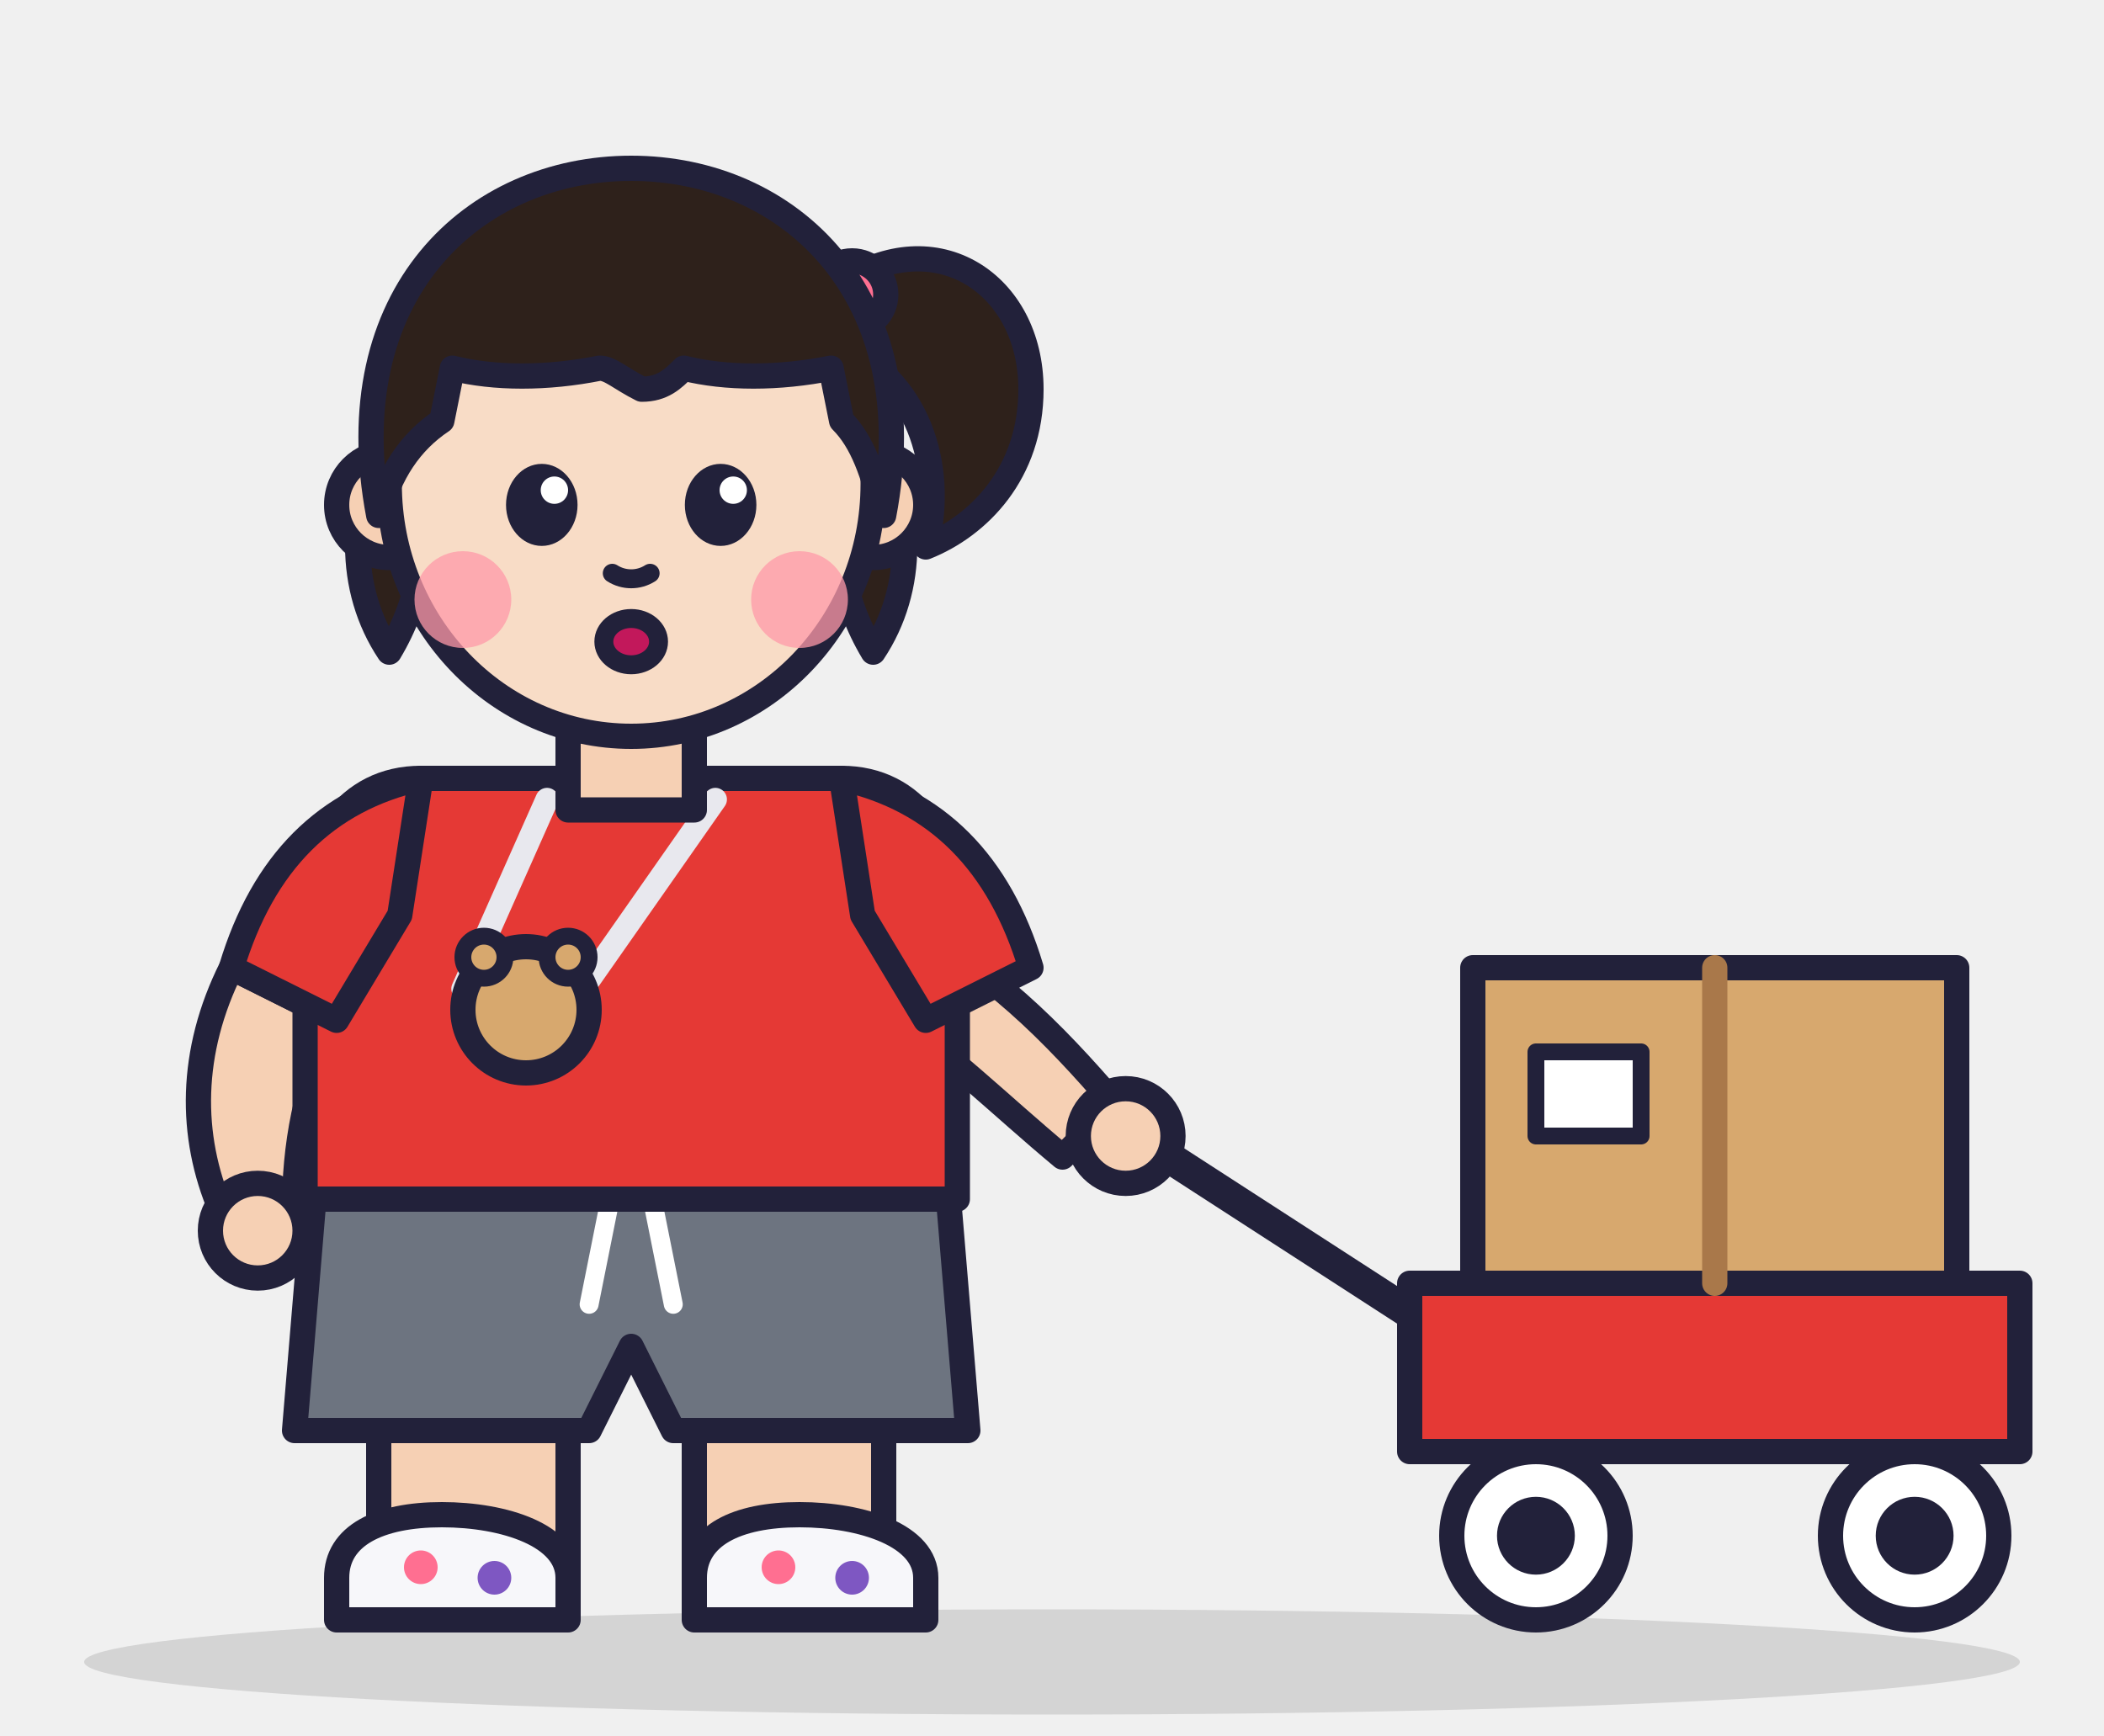
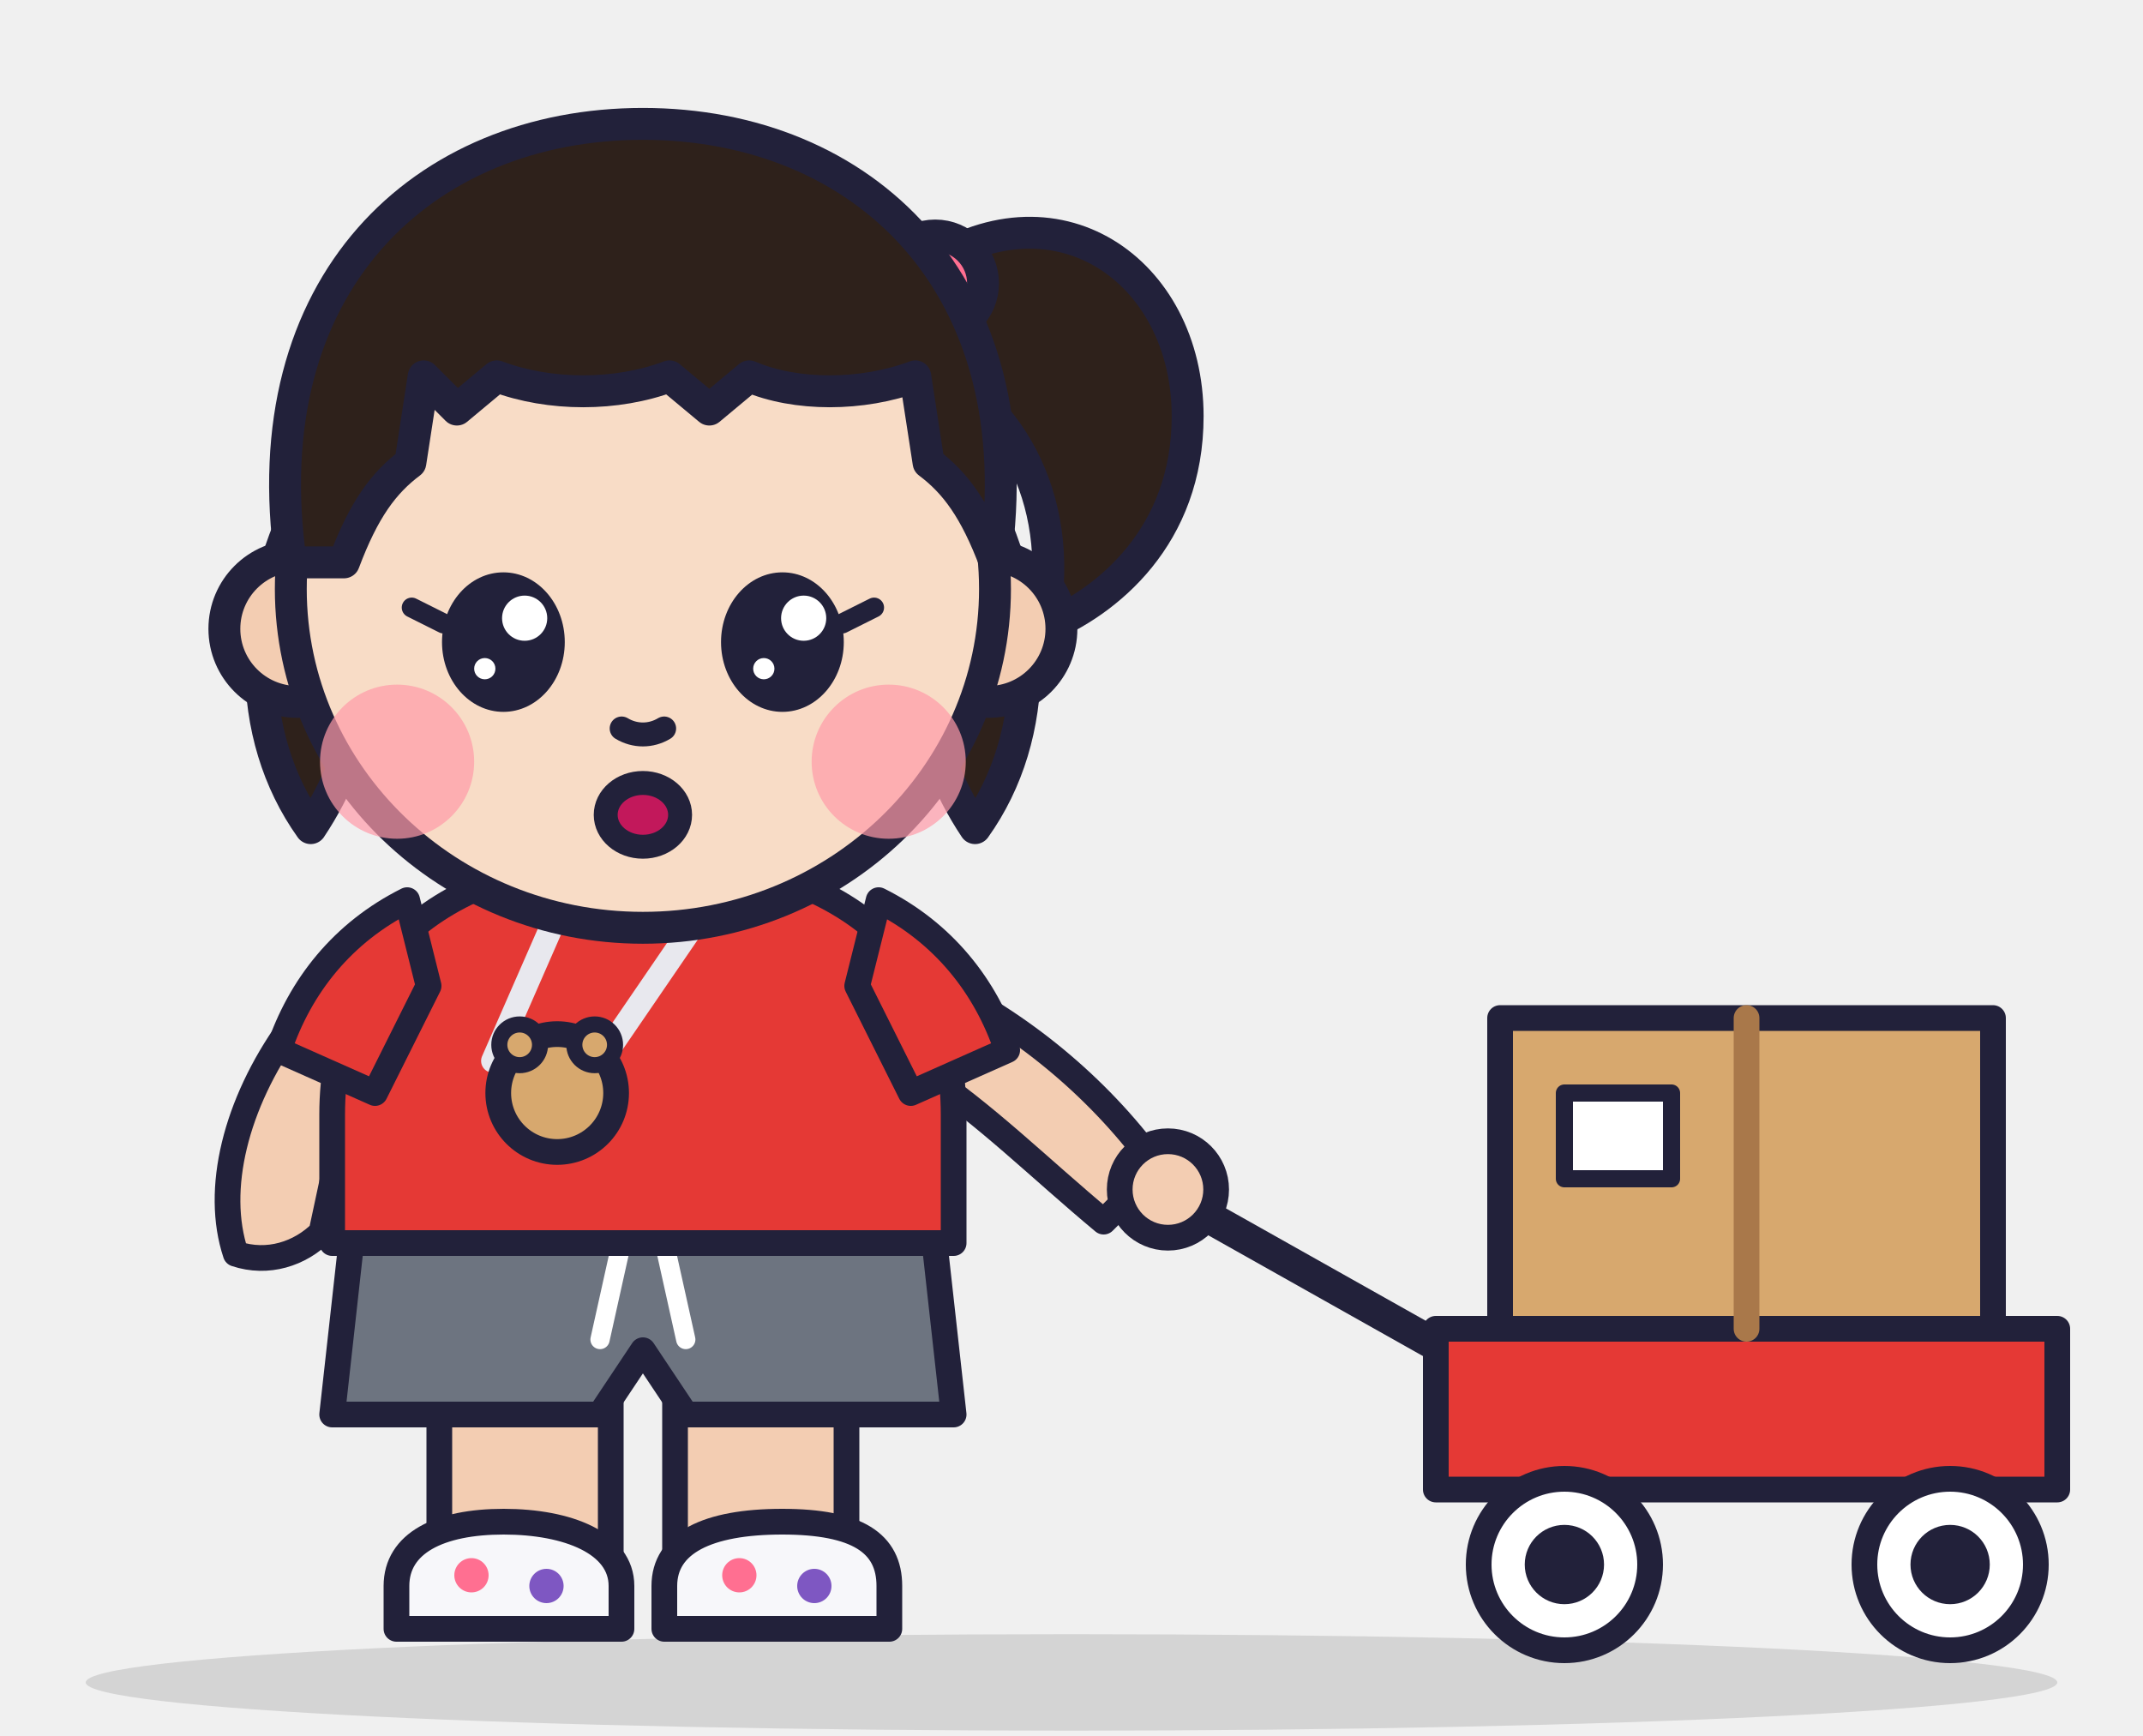
- <svg xmlns="http://www.w3.org/2000/svg" viewBox="0 0 200 165" aria-hidden="true">
+ <svg xmlns="http://www.w3.org/2000/svg" viewBox="0 0 200 162" aria-hidden="true">
  <g stroke="#22213A" stroke-width="2.4" stroke-linejoin="round" stroke-linecap="round">
-     <ellipse cx="100" cy="158" rx="92" ry="5" fill="#000" opacity=".12" stroke="none" />
-     <path d="M108 108l34 22" fill="none" stroke-width="3" />
-     <path d="M134 122h58v16h-58z" fill="#E53935" />
+     <ellipse cx="100" cy="157" rx="92" ry="4.5" fill="#000" opacity=".12" stroke="none" />
+     <path d="M110 112l32 18" fill="none" stroke-width="3" />
+     <path d="M134 124h58v15h-58z" fill="#E53935" />
    <circle cx="146" cy="146" r="8" fill="#fff" />
    <circle cx="182" cy="146" r="8" fill="#fff" />
    <circle cx="146" cy="146" r="2.5" fill="#22213A" />
    <circle cx="182" cy="146" r="2.5" fill="#22213A" />
-     <path d="M140 92h46v30h-46z" fill="#D7A86E" />
-     <path d="M163 92v30" stroke="#A9784A" />
-     <path d="M146 100h10v8h-10z" fill="#fff" stroke-width="1.6" />
-     <path d="M22 92c-4 8-4 16-1 23h7c0-6 1-12 4-18z" fill="#F6D0B4" />
-     <circle cx="24.5" cy="117" r="4.5" fill="#F6D0B4" />
-     <path d="M86 88c8 4 14 10 20 17l-5 5c-6-5-11-10-17-14z" fill="#F6D0B4" />
-     <circle cx="107" cy="108" r="4.5" fill="#F6D0B4" />
-     <path d="M36 134h18v16H36zM66 134h18v16H66z" fill="#F6D0B4" />
-     <path d="M32 150c0-4 4-6 10-6s12 2 12 6v4H32zM66 150c0-4 4-6 10-6s12 2 12 6v4H66z" fill="#F7F7FA" />
-     <circle cx="40" cy="149" r="1.6" fill="#FF6F91" stroke="none" />
-     <circle cx="47" cy="150" r="1.6" fill="#7E57C2" stroke="none" />
-     <circle cx="74" cy="149" r="1.6" fill="#FF6F91" stroke="none" />
-     <circle cx="81" cy="150" r="1.6" fill="#7E57C2" stroke="none" />
-     <path d="M30 112h60l2 24H64l-4-8-4 8H28z" fill="#6D7480" />
-     <path d="M58 114l-2 10M62 114l2 10" stroke="#fff" stroke-width="1.8" />
-     <path d="M40 74h40c7 0 11 6 11 14v26H29V88c0-8 4-14 11-14z" fill="#E53935" />
-     <path d="M40 74c-9 2-15 8-18 18l10 5 6-10zM80 74c9 2 15 8 18 18l-10 5-6-10z" fill="#E53935" />
-     <path d="M52 76l-8 18M68 76l-14 20" fill="none" stroke="#E8E8EE" stroke-width="2.2" />
-     <circle cx="50" cy="96" r="6" fill="#D7A86E" />
-     <circle cx="46" cy="91" r="2" fill="#D7A86E" stroke-width="1.6" />
-     <circle cx="54" cy="91" r="2" fill="#D7A86E" stroke-width="1.6" />
+     <path d="M140 95h46v29h-46z" fill="#D7A86E" />
+     <path d="M163 95v29" stroke="#A9784A" />
+     <path d="M146 102h10v8h-10z" fill="#fff" stroke-width="1.6" />
+     <path d="M41 128h16v18H41zM63 128h16v18H63z" fill="#F3CDB2" />
+     <path d="M37 148c0-4 4-6 10-6s11 2 11 6v4H37zM62 148c0-4 4-6 11-6s10 2 10 6v4H62z" fill="#F7F7FA" />
+     <circle cx="44" cy="147" r="1.6" fill="#FF6F91" stroke="none" />
+     <circle cx="51" cy="148" r="1.6" fill="#7E57C2" stroke="none" />
+     <circle cx="69" cy="147" r="1.6" fill="#FF6F91" stroke="none" />
+     <circle cx="76" cy="148" r="1.6" fill="#7E57C2" stroke="none" />
+     <path d="M33 114h54l2 18H64l-4-6-4 6H31z" fill="#6D7480" />
+     <path d="M58 116l-2 9M62 116l2 9" stroke="#fff" stroke-width="1.8" />
+     <path d="M27 96c-5 7-7 15-5 21 3 1 6 0 8-2l3-14z" fill="#F3CDB2" />
+     <path d="M88 92c8 4 15 10 20 17l-5 5c-6-5-11-10-17-14z" fill="#F3CDB2" />
+     <circle cx="109" cy="111" r="4.5" fill="#F3CDB2" />
+     <path d="M60 80c18 0 29 9 29 24v12H31v-12c0-15 11-24 29-24z" fill="#E53935" />
+     <path d="M38 84c-6 3-10 8-12 14l9 4 5-10zM82 84c6 3 10 8 12 14l-9 4-5-10z" fill="#E53935" />
+     <path d="M53 83l-7 16M67 83l-13 19" fill="none" stroke="#E8E8EE" stroke-width="2.2" />
+     <circle cx="52" cy="102" r="5.5" fill="#D7A86E" />
+     <circle cx="48.5" cy="97.5" r="1.9" fill="#D7A86E" stroke-width="1.5" />
+     <circle cx="55.5" cy="97.5" r="1.9" fill="#D7A86E" stroke-width="1.5" />
  </g>
-   <g transform="translate(10 -3)" stroke="#22213A" stroke-width="2.4" stroke-linejoin="round" stroke-linecap="round">
-     <path d="M70 30c9-6 18 0 18 10 0 8-5 13-10 15 2-8-1-16-8-19z" fill="#2E211B" />
-     <circle cx="71" cy="31" r="3.2" fill="#FF6F91" />
-     <path d="M44 68h12v12H44z" fill="#F6D0B4" />
-     <path d="M27 44c-4 7-4 15 0 21 3-5 4-11 3-17zM73 44c4 7 4 15 0 21-3-5-4-11-3-17z" fill="#2E211B" />
-     <circle cx="27" cy="51" r="5" fill="#F6D0B4" />
-     <circle cx="73" cy="51" r="5" fill="#F6D0B4" />
-     <ellipse cx="50" cy="49" rx="23" ry="24" fill="#F8DCC6" />
-     <path d="M26 52c-4-21 9-33 24-33s28 12 24 33c-1-4-2-7-4-9l-1-5c-5 1-10 1-14 0-1 1-2 2-4 2-2-1-3-2-4-2-5 1-10 1-14 0l-1 5c-3 2-5 5-6 9z" fill="#2E211B" />
-     <ellipse cx="41.5" cy="51" rx="3.4" ry="3.9" fill="#22213A" stroke="none" />
-     <ellipse cx="58.5" cy="51" rx="3.4" ry="3.9" fill="#22213A" stroke="none" />
-     <circle cx="42.7" cy="49.6" r="1.3" fill="#fff" stroke="none" />
-     <circle cx="59.7" cy="49.6" r="1.3" fill="#fff" stroke="none" />
-     <circle cx="34" cy="60" r="4.6" fill="#FF9AA8" stroke="none" opacity=".75" />
-     <circle cx="66" cy="60" r="4.6" fill="#FF9AA8" stroke="none" opacity=".75" />
-     <path d="M48.2 57.5c1.1.7 2.5.7 3.6 0" fill="none" stroke-width="1.8" />
-     <ellipse cx="50" cy="64" rx="2.6" ry="2.2" fill="#C2185B" stroke-width="1.8" />
+   <g stroke="#22213A" stroke-width="2.4" stroke-linejoin="round" stroke-linecap="round">
+     <g transform="translate(-2 -12) scale(1.24)">
+       <path d="M71 30c10-7 20 0 20 11 0 9-6 14-11 16 2-9-2-17-9-20z" fill="#2E211B" />
+       <circle cx="72" cy="31" r="3.6" fill="#FF6F91" />
+       <path d="M25 46c-5 9-5 19 0 26 4-6 5-13 4-21zM75 46c5 9 5 19 0 26-4-6-5-13-4-21z" fill="#2E211B" />
+       <circle cx="24" cy="57" r="5.5" fill="#F3CDB2" />
+       <circle cx="76" cy="57" r="5.5" fill="#F3CDB2" />
+       <ellipse cx="50" cy="54" rx="26.5" ry="25.5" fill="#F8DCC6" />
+       <path d="M23.5 52c-3-21 10-33 26.5-33s29.5 12 26.5 33c-1.5-4-3-6-5-7.5l-1-6.5c-4 1.5-9 1.5-12.5 0l-3 2.5-3-2.5c-4 1.5-9 1.5-13 0l-3 2.5-2.5-2.5-1 6.5c-2 1.5-3.5 3.5-5 7.5z" fill="#2E211B" />
+       <ellipse cx="39.5" cy="58" rx="4.62" ry="5.25" fill="#22213A" stroke="none" />
+       <ellipse cx="60.5" cy="58" rx="4.62" ry="5.25" fill="#22213A" stroke="none" />
+       <circle cx="41.1" cy="56.2" r="1.7" fill="#fff" stroke="none" />
+       <circle cx="62.1" cy="56.2" r="1.7" fill="#fff" stroke="none" />
+       <circle cx="38.1" cy="60" r=".8" fill="#fff" stroke="none" />
+       <circle cx="59.1" cy="60" r=".8" fill="#fff" stroke="none" />
+       <path d="M35 56.6l-2.4-1.2M65 56.6l2.4-1.2" fill="none" stroke-width="1.5" />
+       <circle cx="31.5" cy="67" r="5.8" fill="#FF9AA8" stroke="none" opacity=".7" />
+       <circle cx="68.5" cy="67" r="5.8" fill="#FF9AA8" stroke="none" opacity=".7" />
+       <path d="M48.4 64.5c1 .6 2.2.6 3.2 0" fill="none" stroke-width="1.8" />
+       <ellipse cx="50" cy="71" rx="2.8" ry="2.4" fill="#C2185B" stroke-width="1.8" />
+     </g>
  </g>
</svg>
